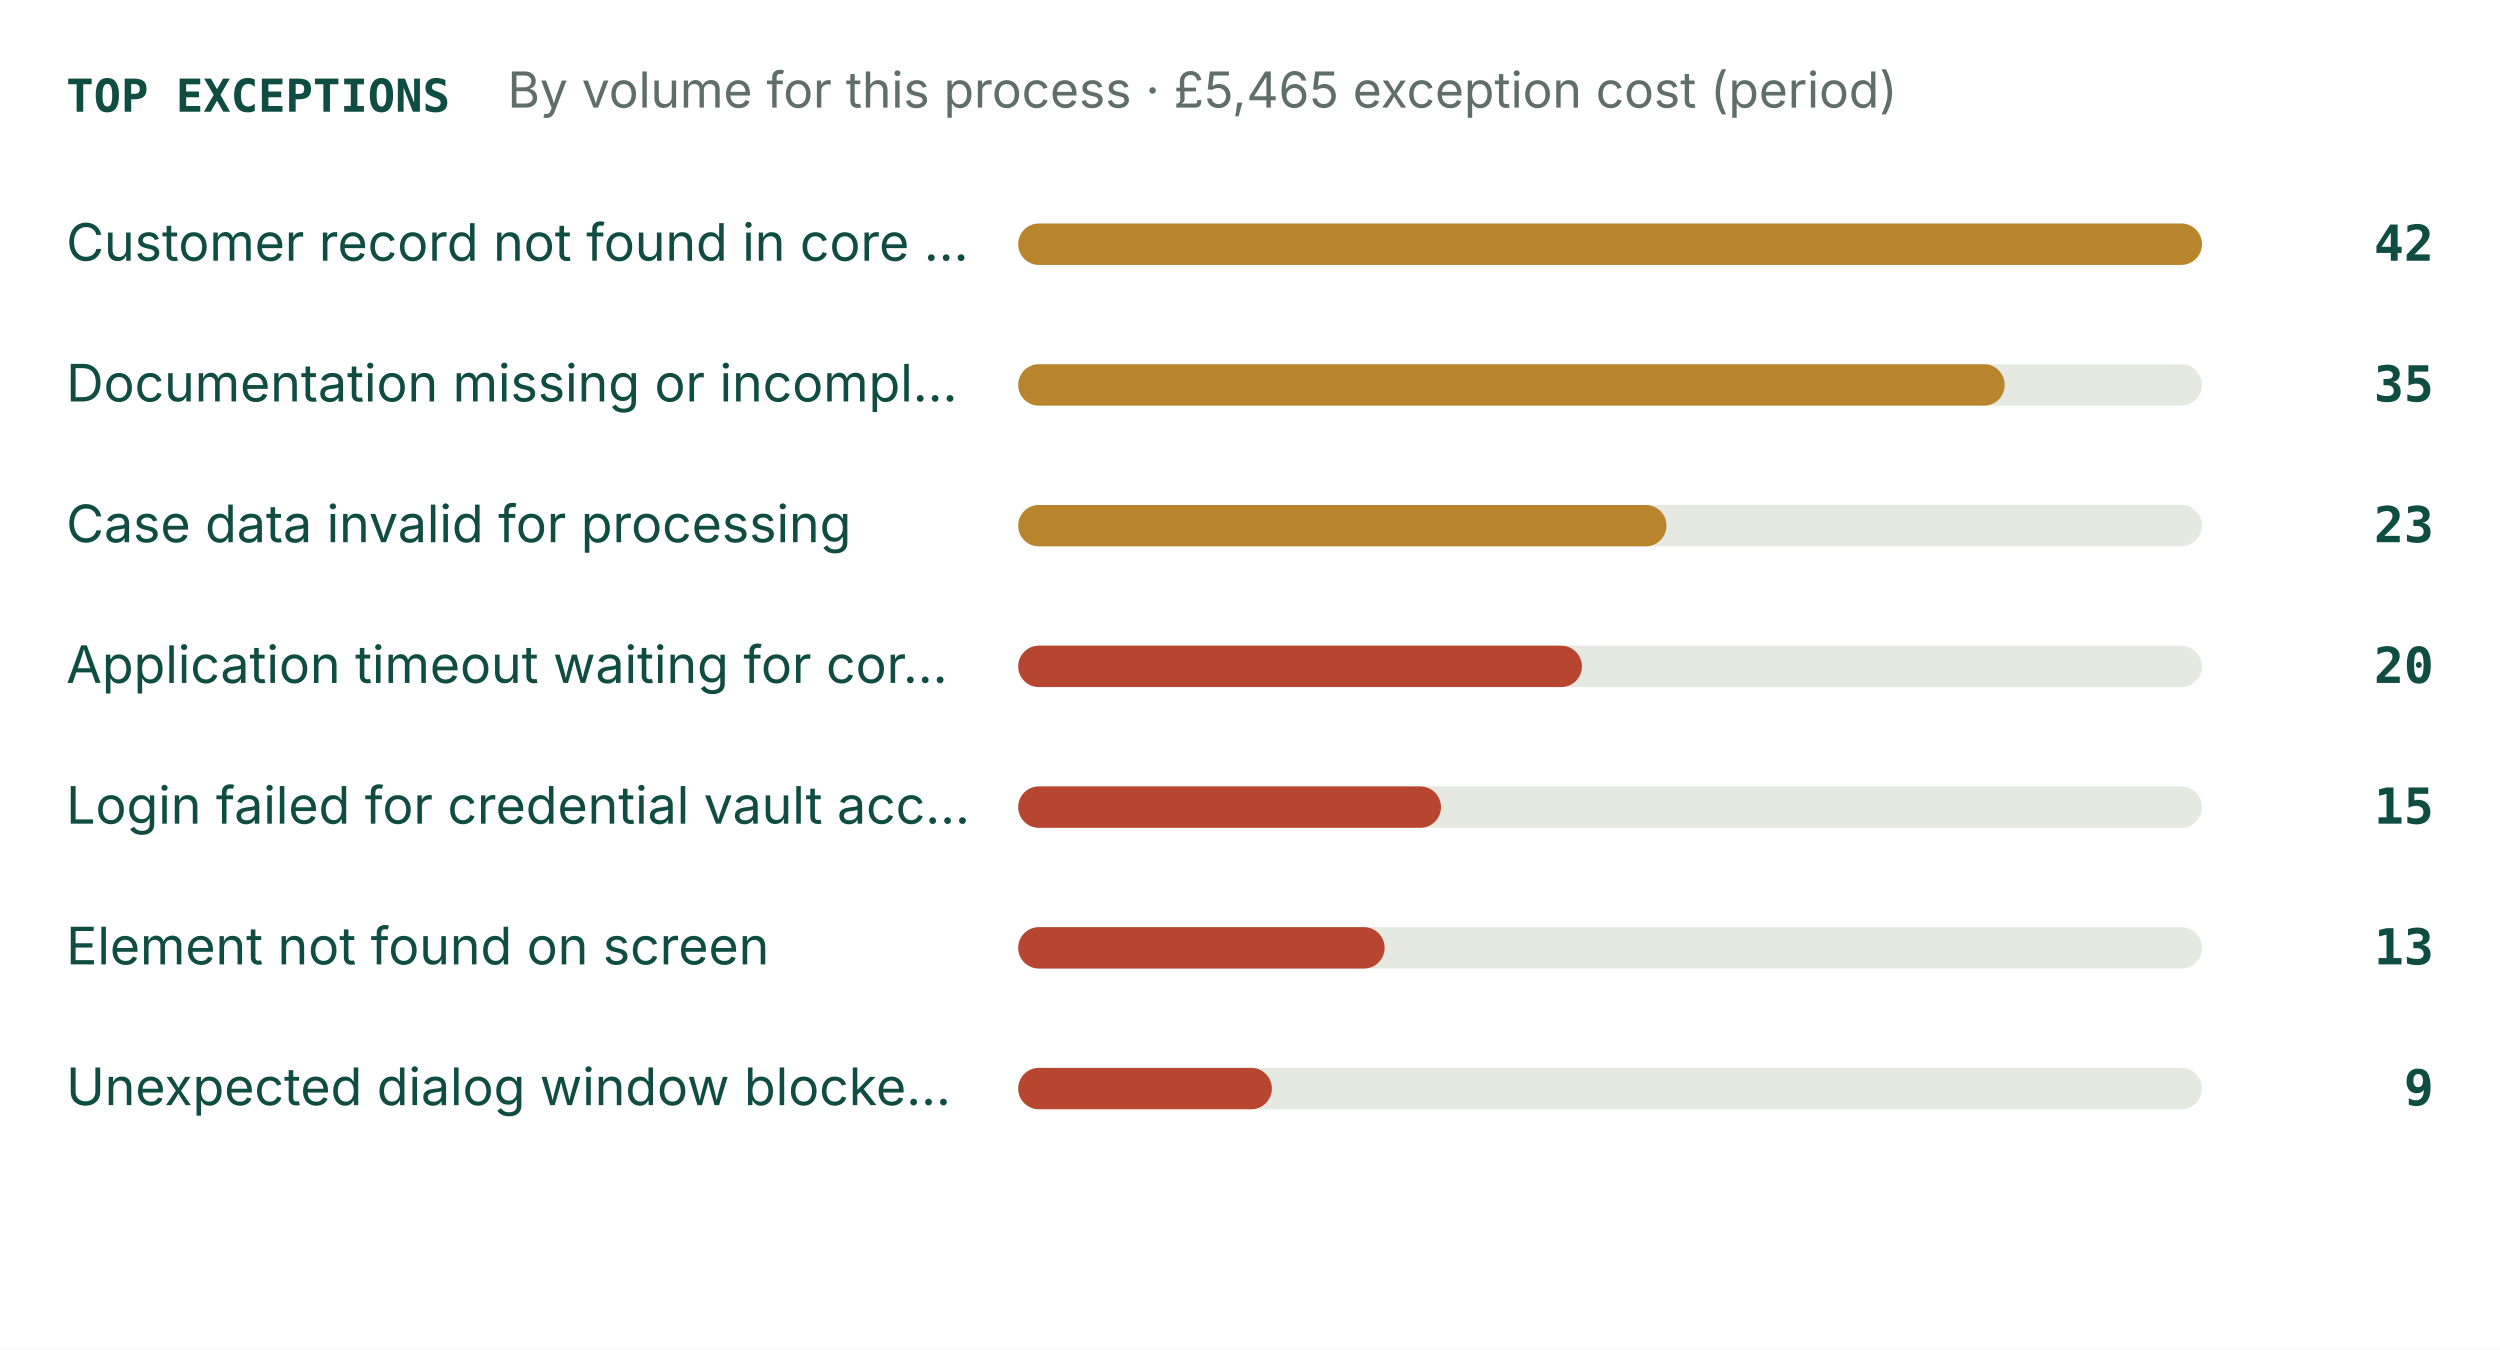
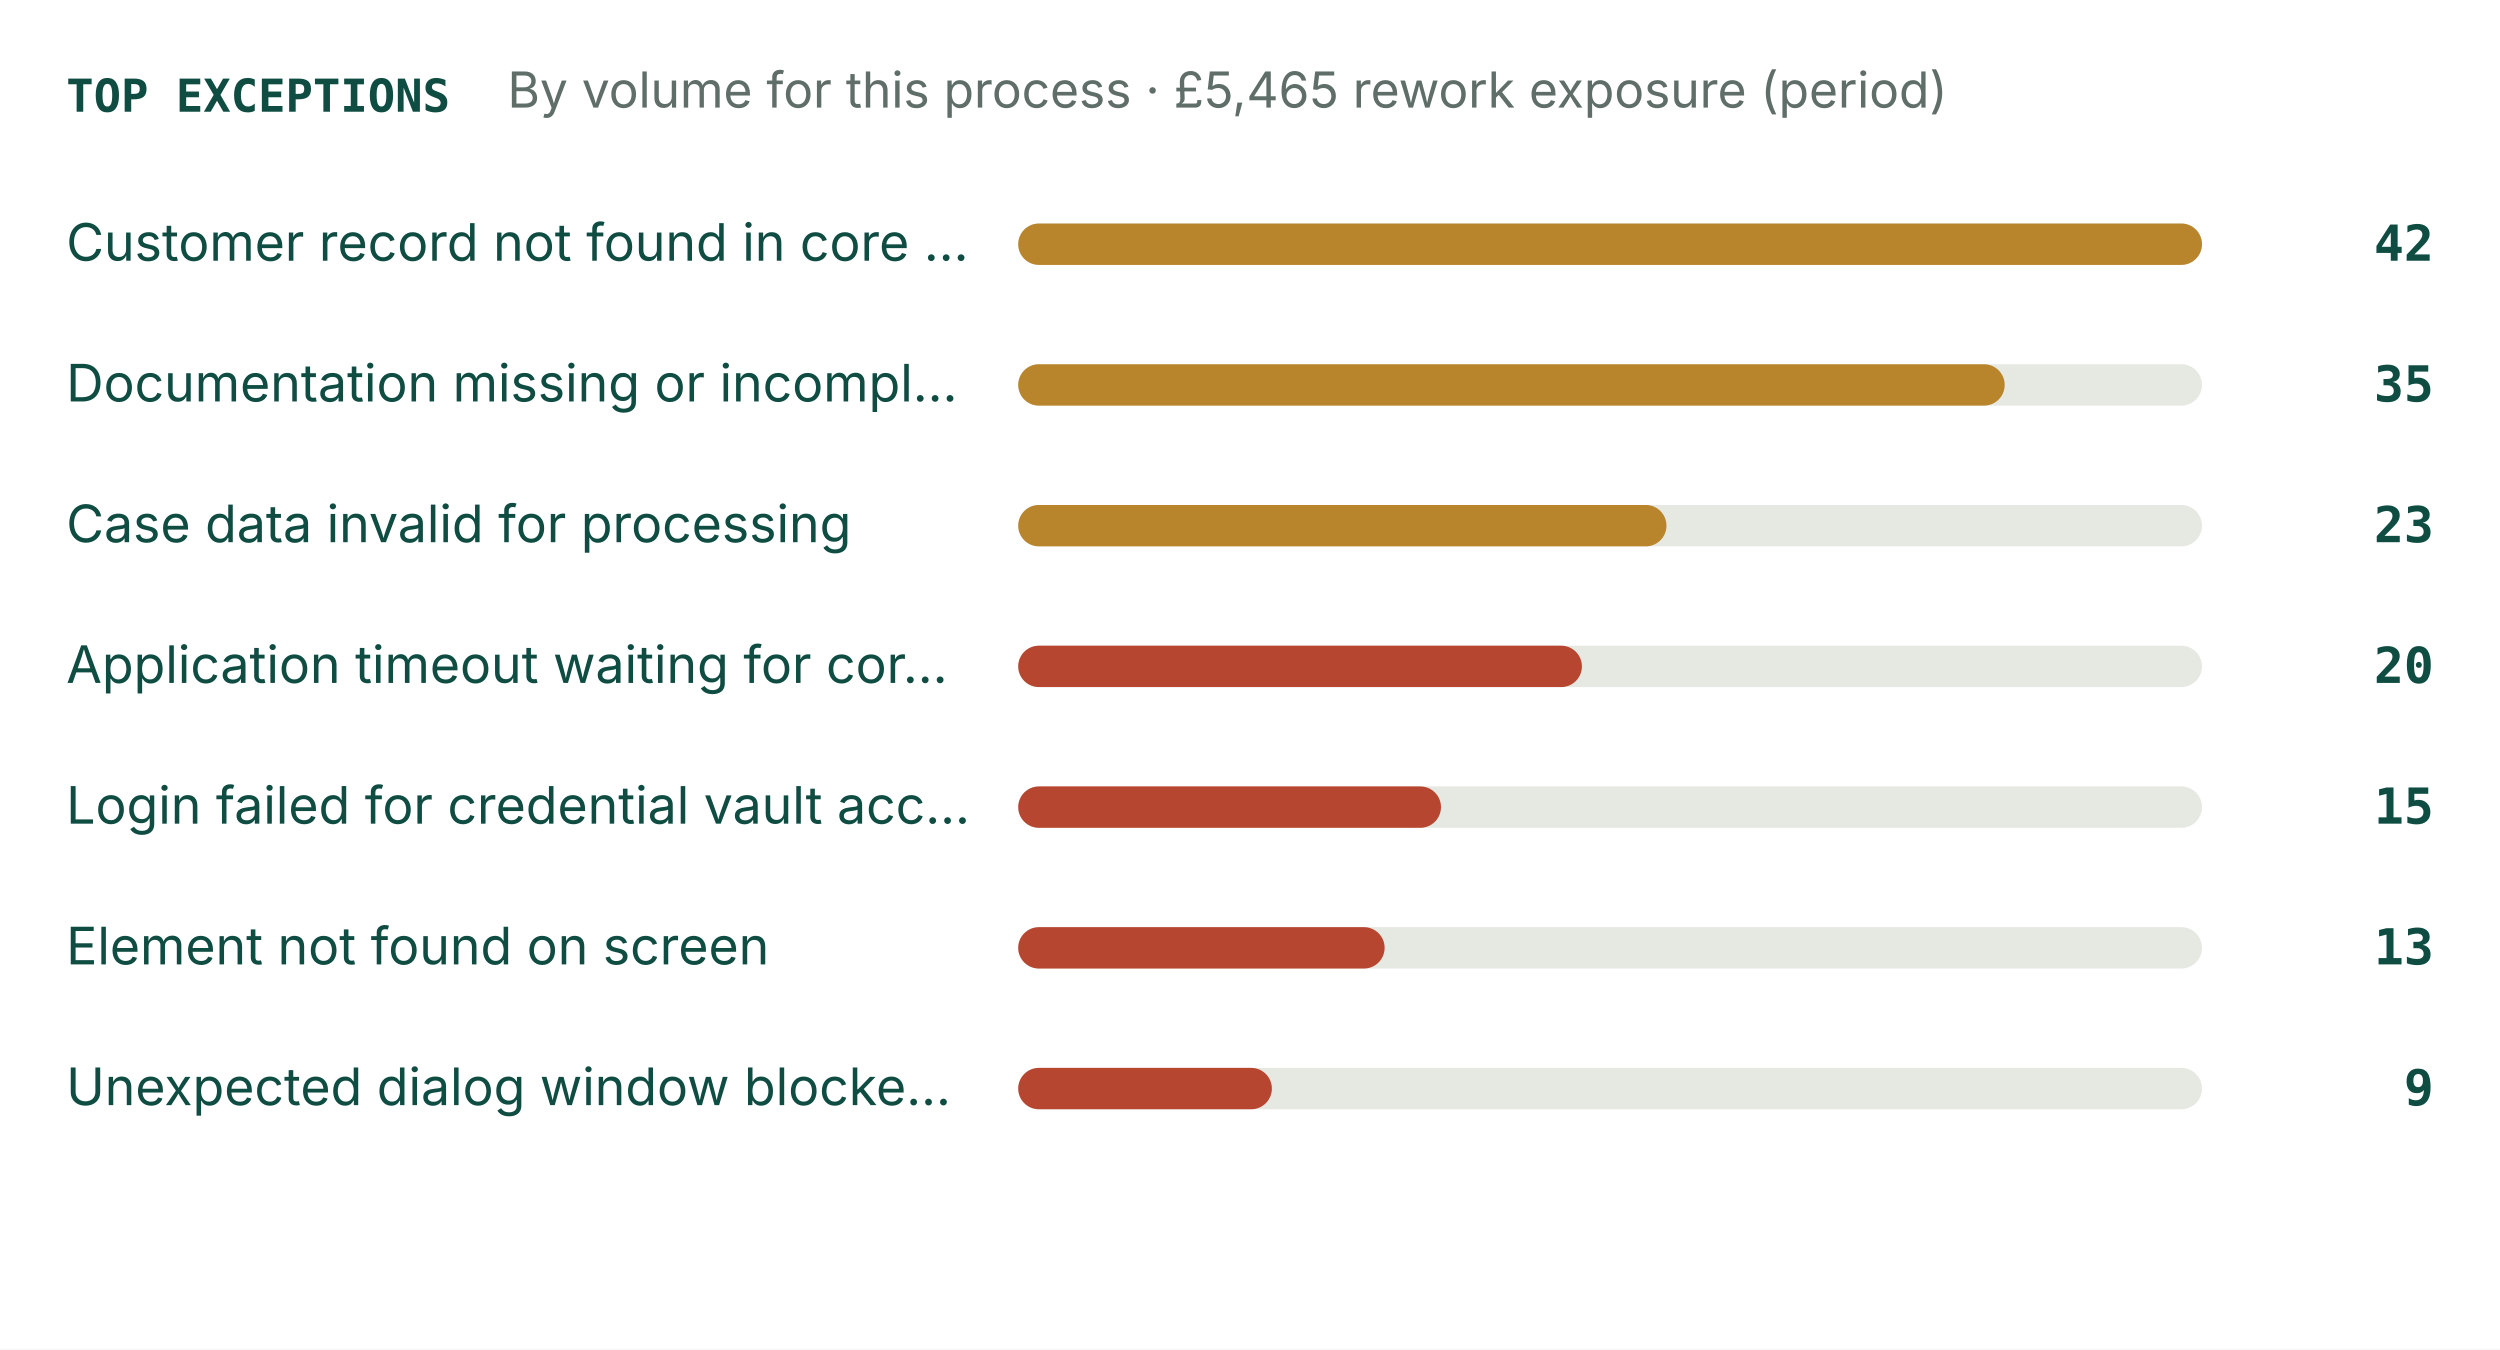
<svg xmlns="http://www.w3.org/2000/svg" version="1.1" class="marks" width="604" height="326" viewBox="0 0 604 326">
  <rect width="604" height="326" fill="#FFFFFF" />
  <g fill="none" stroke-miterlimit="10" transform="translate(0,0)">
    <g class="mark-group role-frame root" role="graphics-object" aria-roledescription="group mark container">
      <g transform="translate(0,0)">
        <path class="background" aria-hidden="true" d="M0,0h604v326h-604Z" />
        <g>
          <g class="mark-text role-mark frame_title" role="graphics-object" aria-roledescription="text mark container">
            <text text-anchor="start" transform="translate(16,27)" font-family="'JetBrains Mono', Consolas, 'Roboto Mono', monospace" font-size="11px" font-weight="600" fill="#0F4D43">TOP EXCEPTIONS</text>
          </g>
          <g class="mark-text role-mark" role="graphics-object" aria-roledescription="text mark container">
-             <text text-anchor="start" transform="translate(122.6,26)" font-family="Inter, 'Segoe UI', Carlito, Calibri, Arial, sans-serif" font-size="12px" fill="#5F6E69">By volume for this process · £5,465 exception cost (period)</text>
+             <text text-anchor="start" transform="translate(122.6,26)" font-family="Inter, 'Segoe UI', Carlito, Calibri, Arial, sans-serif" font-size="12px" fill="#5F6E69">By volume for this process · £5,465 rework exposure (period)</text>
          </g>
          <g class="mark-text role-mark" role="graphics-object" aria-roledescription="text mark container">
            <text text-anchor="middle" transform="translate(302,180)" font-family="Inter, 'Segoe UI', Carlito, Calibri, Arial, sans-serif" font-size="13px" fill="#5F6E69" opacity="0">Pick a single process (click a tile above, or use the Process control).</text>
          </g>
          <g class="mark-group role-scope hb_row" role="graphics-object" aria-roledescription="group mark container">
            <g transform="translate(16,42)">
              <path class="background" aria-hidden="true" d="M0,0h572v34h-572Z" opacity="1" />
              <g>
                <g class="mark-text role-mark" role="graphics-object" aria-roledescription="text mark container">
                  <text text-anchor="start" transform="translate(0,21)" font-family="Inter, 'Segoe UI', Carlito, Calibri, Arial, sans-serif" font-size="12.5px" fill="#0F4D43">Customer record not found in core …</text>
                </g>
                <g class="mark-rect role-mark" role="graphics-symbol" aria-roledescription="rect mark container">
                  <path d="M235,12L511,12C513.76,12,516,14.24,516,17L516,17C516,19.76,513.76,22,511,22L235,22C232.24,22,230,19.76,230,17L230,17C230,14.24,232.24,12,235,12Z" fill="#E6E8E2" />
                </g>
                <g class="mark-rect role-mark" role="graphics-symbol" aria-roledescription="rect mark container">
                  <path d="M235,12L511,12C513.76,12,516,14.24,516,17L516,17C516,19.76,513.76,22,511,22L235,22C232.24,22,230,19.76,230,17L230,17C230,14.24,232.24,12,235,12Z" fill="#B9852C" />
                </g>
                <g class="mark-text role-mark" role="graphics-object" aria-roledescription="text mark container">
                  <text text-anchor="end" transform="translate(572,21)" font-family="'JetBrains Mono', Consolas, 'Roboto Mono', monospace" font-size="12px" font-weight="600" fill="#0F4D43">42</text>
                </g>
              </g>
              <path class="foreground" aria-hidden="true" d="" display="none" />
            </g>
            <g transform="translate(16,76)">
              <path class="background" aria-hidden="true" d="M0,0h572v34h-572Z" opacity="1" />
              <g>
                <g class="mark-text role-mark" role="graphics-object" aria-roledescription="text mark container">
                  <text text-anchor="start" transform="translate(0,21)" font-family="Inter, 'Segoe UI', Carlito, Calibri, Arial, sans-serif" font-size="12.5px" fill="#0F4D43">Documentation missing or incompl…</text>
                </g>
                <g class="mark-rect role-mark" role="graphics-symbol" aria-roledescription="rect mark container">
                  <path d="M235,12L511,12C513.76,12,516,14.24,516,17L516,17C516,19.76,513.76,22,511,22L235,22C232.24,22,230,19.76,230,17L230,17C230,14.24,232.24,12,235,12Z" fill="#E6E8E2" />
                </g>
                <g class="mark-rect role-mark" role="graphics-symbol" aria-roledescription="rect mark container">
                  <path d="M235,12L463.333,12C466.093,12,468.333,14.24,468.333,17L468.333,17C468.333,19.76,466.093,22,463.333,22L235,22C232.24,22,230,19.76,230,17L230,17C230,14.24,232.24,12,235,12Z" fill="#B9852C" />
                </g>
                <g class="mark-text role-mark" role="graphics-object" aria-roledescription="text mark container">
                  <text text-anchor="end" transform="translate(572,21)" font-family="'JetBrains Mono', Consolas, 'Roboto Mono', monospace" font-size="12px" font-weight="600" fill="#0F4D43">35</text>
                </g>
              </g>
              <path class="foreground" aria-hidden="true" d="" display="none" />
            </g>
            <g transform="translate(16,110)">
              <path class="background" aria-hidden="true" d="M0,0h572v34h-572Z" opacity="1" />
              <g>
                <g class="mark-text role-mark" role="graphics-object" aria-roledescription="text mark container">
                  <text text-anchor="start" transform="translate(0,21)" font-family="Inter, 'Segoe UI', Carlito, Calibri, Arial, sans-serif" font-size="12.5px" fill="#0F4D43">Case data invalid for processing</text>
                </g>
                <g class="mark-rect role-mark" role="graphics-symbol" aria-roledescription="rect mark container">
                  <path d="M235,12L511,12C513.76,12,516,14.24,516,17L516,17C516,19.76,513.76,22,511,22L235,22C232.24,22,230,19.76,230,17L230,17C230,14.24,232.24,12,235,12Z" fill="#E6E8E2" />
                </g>
                <g class="mark-rect role-mark" role="graphics-symbol" aria-roledescription="rect mark container">
                  <path d="M235,12L381.619,12C384.379,12,386.619,14.24,386.619,17L386.619,17C386.619,19.76,384.379,22,381.619,22L235,22C232.24,22,230,19.76,230,17L230,17C230,14.24,232.24,12,235,12Z" fill="#B9852C" />
                </g>
                <g class="mark-text role-mark" role="graphics-object" aria-roledescription="text mark container">
                  <text text-anchor="end" transform="translate(572,21)" font-family="'JetBrains Mono', Consolas, 'Roboto Mono', monospace" font-size="12px" font-weight="600" fill="#0F4D43">23</text>
                </g>
              </g>
              <path class="foreground" aria-hidden="true" d="" display="none" />
            </g>
            <g transform="translate(16,144)">
              <path class="background" aria-hidden="true" d="M0,0h572v34h-572Z" opacity="1" />
              <g>
                <g class="mark-text role-mark" role="graphics-object" aria-roledescription="text mark container">
                  <text text-anchor="start" transform="translate(0,21)" font-family="Inter, 'Segoe UI', Carlito, Calibri, Arial, sans-serif" font-size="12.5px" fill="#0F4D43">Application timeout waiting for cor…</text>
                </g>
                <g class="mark-rect role-mark" role="graphics-symbol" aria-roledescription="rect mark container">
                  <path d="M235,12L511,12C513.76,12,516,14.24,516,17L516,17C516,19.76,513.76,22,511,22L235,22C232.24,22,230,19.76,230,17L230,17C230,14.24,232.24,12,235,12Z" fill="#E6E8E2" />
                </g>
                <g class="mark-rect role-mark" role="graphics-symbol" aria-roledescription="rect mark container">
                  <path d="M235,12L361.19,12C363.95,12,366.19,14.24,366.19,17L366.19,17C366.19,19.76,363.95,22,361.19,22L235,22C232.24,22,230,19.76,230,17L230,17C230,14.24,232.24,12,235,12Z" fill="#B6462F" />
                </g>
                <g class="mark-text role-mark" role="graphics-object" aria-roledescription="text mark container">
                  <text text-anchor="end" transform="translate(572,21)" font-family="'JetBrains Mono', Consolas, 'Roboto Mono', monospace" font-size="12px" font-weight="600" fill="#0F4D43">20</text>
                </g>
              </g>
              <path class="foreground" aria-hidden="true" d="" display="none" />
            </g>
            <g transform="translate(16,178)">
              <path class="background" aria-hidden="true" d="M0,0h572v34h-572Z" opacity="1" />
              <g>
                <g class="mark-text role-mark" role="graphics-object" aria-roledescription="text mark container">
                  <text text-anchor="start" transform="translate(0,21)" font-family="Inter, 'Segoe UI', Carlito, Calibri, Arial, sans-serif" font-size="12.5px" fill="#0F4D43">Login failed for credential vault acc…</text>
                </g>
                <g class="mark-rect role-mark" role="graphics-symbol" aria-roledescription="rect mark container">
                  <path d="M235,12L511,12C513.76,12,516,14.24,516,17L516,17C516,19.76,513.76,22,511,22L235,22C232.24,22,230,19.76,230,17L230,17C230,14.24,232.24,12,235,12Z" fill="#E6E8E2" />
                </g>
                <g class="mark-rect role-mark" role="graphics-symbol" aria-roledescription="rect mark container">
                  <path d="M235,12L327.143,12C329.902,12,332.143,14.24,332.143,17L332.143,17C332.143,19.76,329.902,22,327.143,22L235,22C232.24,22,230,19.76,230,17L230,17C230,14.24,232.24,12,235,12Z" fill="#B6462F" />
                </g>
                <g class="mark-text role-mark" role="graphics-object" aria-roledescription="text mark container">
                  <text text-anchor="end" transform="translate(572,21)" font-family="'JetBrains Mono', Consolas, 'Roboto Mono', monospace" font-size="12px" font-weight="600" fill="#0F4D43">15</text>
                </g>
              </g>
              <path class="foreground" aria-hidden="true" d="" display="none" />
            </g>
            <g transform="translate(16,212)">
              <path class="background" aria-hidden="true" d="M0,0h572v34h-572Z" opacity="1" />
              <g>
                <g class="mark-text role-mark" role="graphics-object" aria-roledescription="text mark container">
                  <text text-anchor="start" transform="translate(0,21)" font-family="Inter, 'Segoe UI', Carlito, Calibri, Arial, sans-serif" font-size="12.5px" fill="#0F4D43">Element not found on screen</text>
                </g>
                <g class="mark-rect role-mark" role="graphics-symbol" aria-roledescription="rect mark container">
                  <path d="M235,12L511,12C513.76,12,516,14.24,516,17L516,17C516,19.76,513.76,22,511,22L235,22C232.24,22,230,19.76,230,17L230,17C230,14.24,232.24,12,235,12Z" fill="#E6E8E2" />
                </g>
                <g class="mark-rect role-mark" role="graphics-symbol" aria-roledescription="rect mark container">
                  <path d="M235,12L313.524,12C316.283,12,318.524,14.24,318.524,17L318.524,17C318.524,19.76,316.283,22,313.524,22L235,22C232.24,22,230,19.76,230,17L230,17C230,14.24,232.24,12,235,12Z" fill="#B6462F" />
                </g>
                <g class="mark-text role-mark" role="graphics-object" aria-roledescription="text mark container">
                  <text text-anchor="end" transform="translate(572,21)" font-family="'JetBrains Mono', Consolas, 'Roboto Mono', monospace" font-size="12px" font-weight="600" fill="#0F4D43">13</text>
                </g>
              </g>
              <path class="foreground" aria-hidden="true" d="" display="none" />
            </g>
            <g transform="translate(16,246)">
              <path class="background" aria-hidden="true" d="M0,0h572v34h-572Z" opacity="1" />
              <g>
                <g class="mark-text role-mark" role="graphics-object" aria-roledescription="text mark container">
                  <text text-anchor="start" transform="translate(0,21)" font-family="Inter, 'Segoe UI', Carlito, Calibri, Arial, sans-serif" font-size="12.5px" fill="#0F4D43">Unexpected dialog window blocke…</text>
                </g>
                <g class="mark-rect role-mark" role="graphics-symbol" aria-roledescription="rect mark container">
                  <path d="M235,12L511,12C513.76,12,516,14.24,516,17L516,17C516,19.76,513.76,22,511,22L235,22C232.24,22,230,19.76,230,17L230,17C230,14.24,232.24,12,235,12Z" fill="#E6E8E2" />
                </g>
                <g class="mark-rect role-mark" role="graphics-symbol" aria-roledescription="rect mark container">
                  <path d="M235,12L286.286,12C289.045,12,291.286,14.24,291.286,17L291.286,17C291.286,19.76,289.045,22,286.286,22L235,22C232.24,22,230,19.76,230,17L230,17C230,14.24,232.24,12,235,12Z" fill="#B6462F" />
                </g>
                <g class="mark-text role-mark" role="graphics-object" aria-roledescription="text mark container">
                  <text text-anchor="end" transform="translate(572,21)" font-family="'JetBrains Mono', Consolas, 'Roboto Mono', monospace" font-size="12px" font-weight="600" fill="#0F4D43">9</text>
                </g>
              </g>
              <path class="foreground" aria-hidden="true" d="" display="none" />
            </g>
          </g>
          <g class="mark-text role-mark" role="graphics-object" aria-roledescription="text mark container">
            <text text-anchor="end" transform="translate(588,306)" font-family="'JetBrains Mono', Consolas, 'Roboto Mono', monospace" font-size="10px" fill="#5F6E69" />
          </g>
        </g>
        <path class="foreground" aria-hidden="true" d="" display="none" />
      </g>
    </g>
  </g>
</svg>
